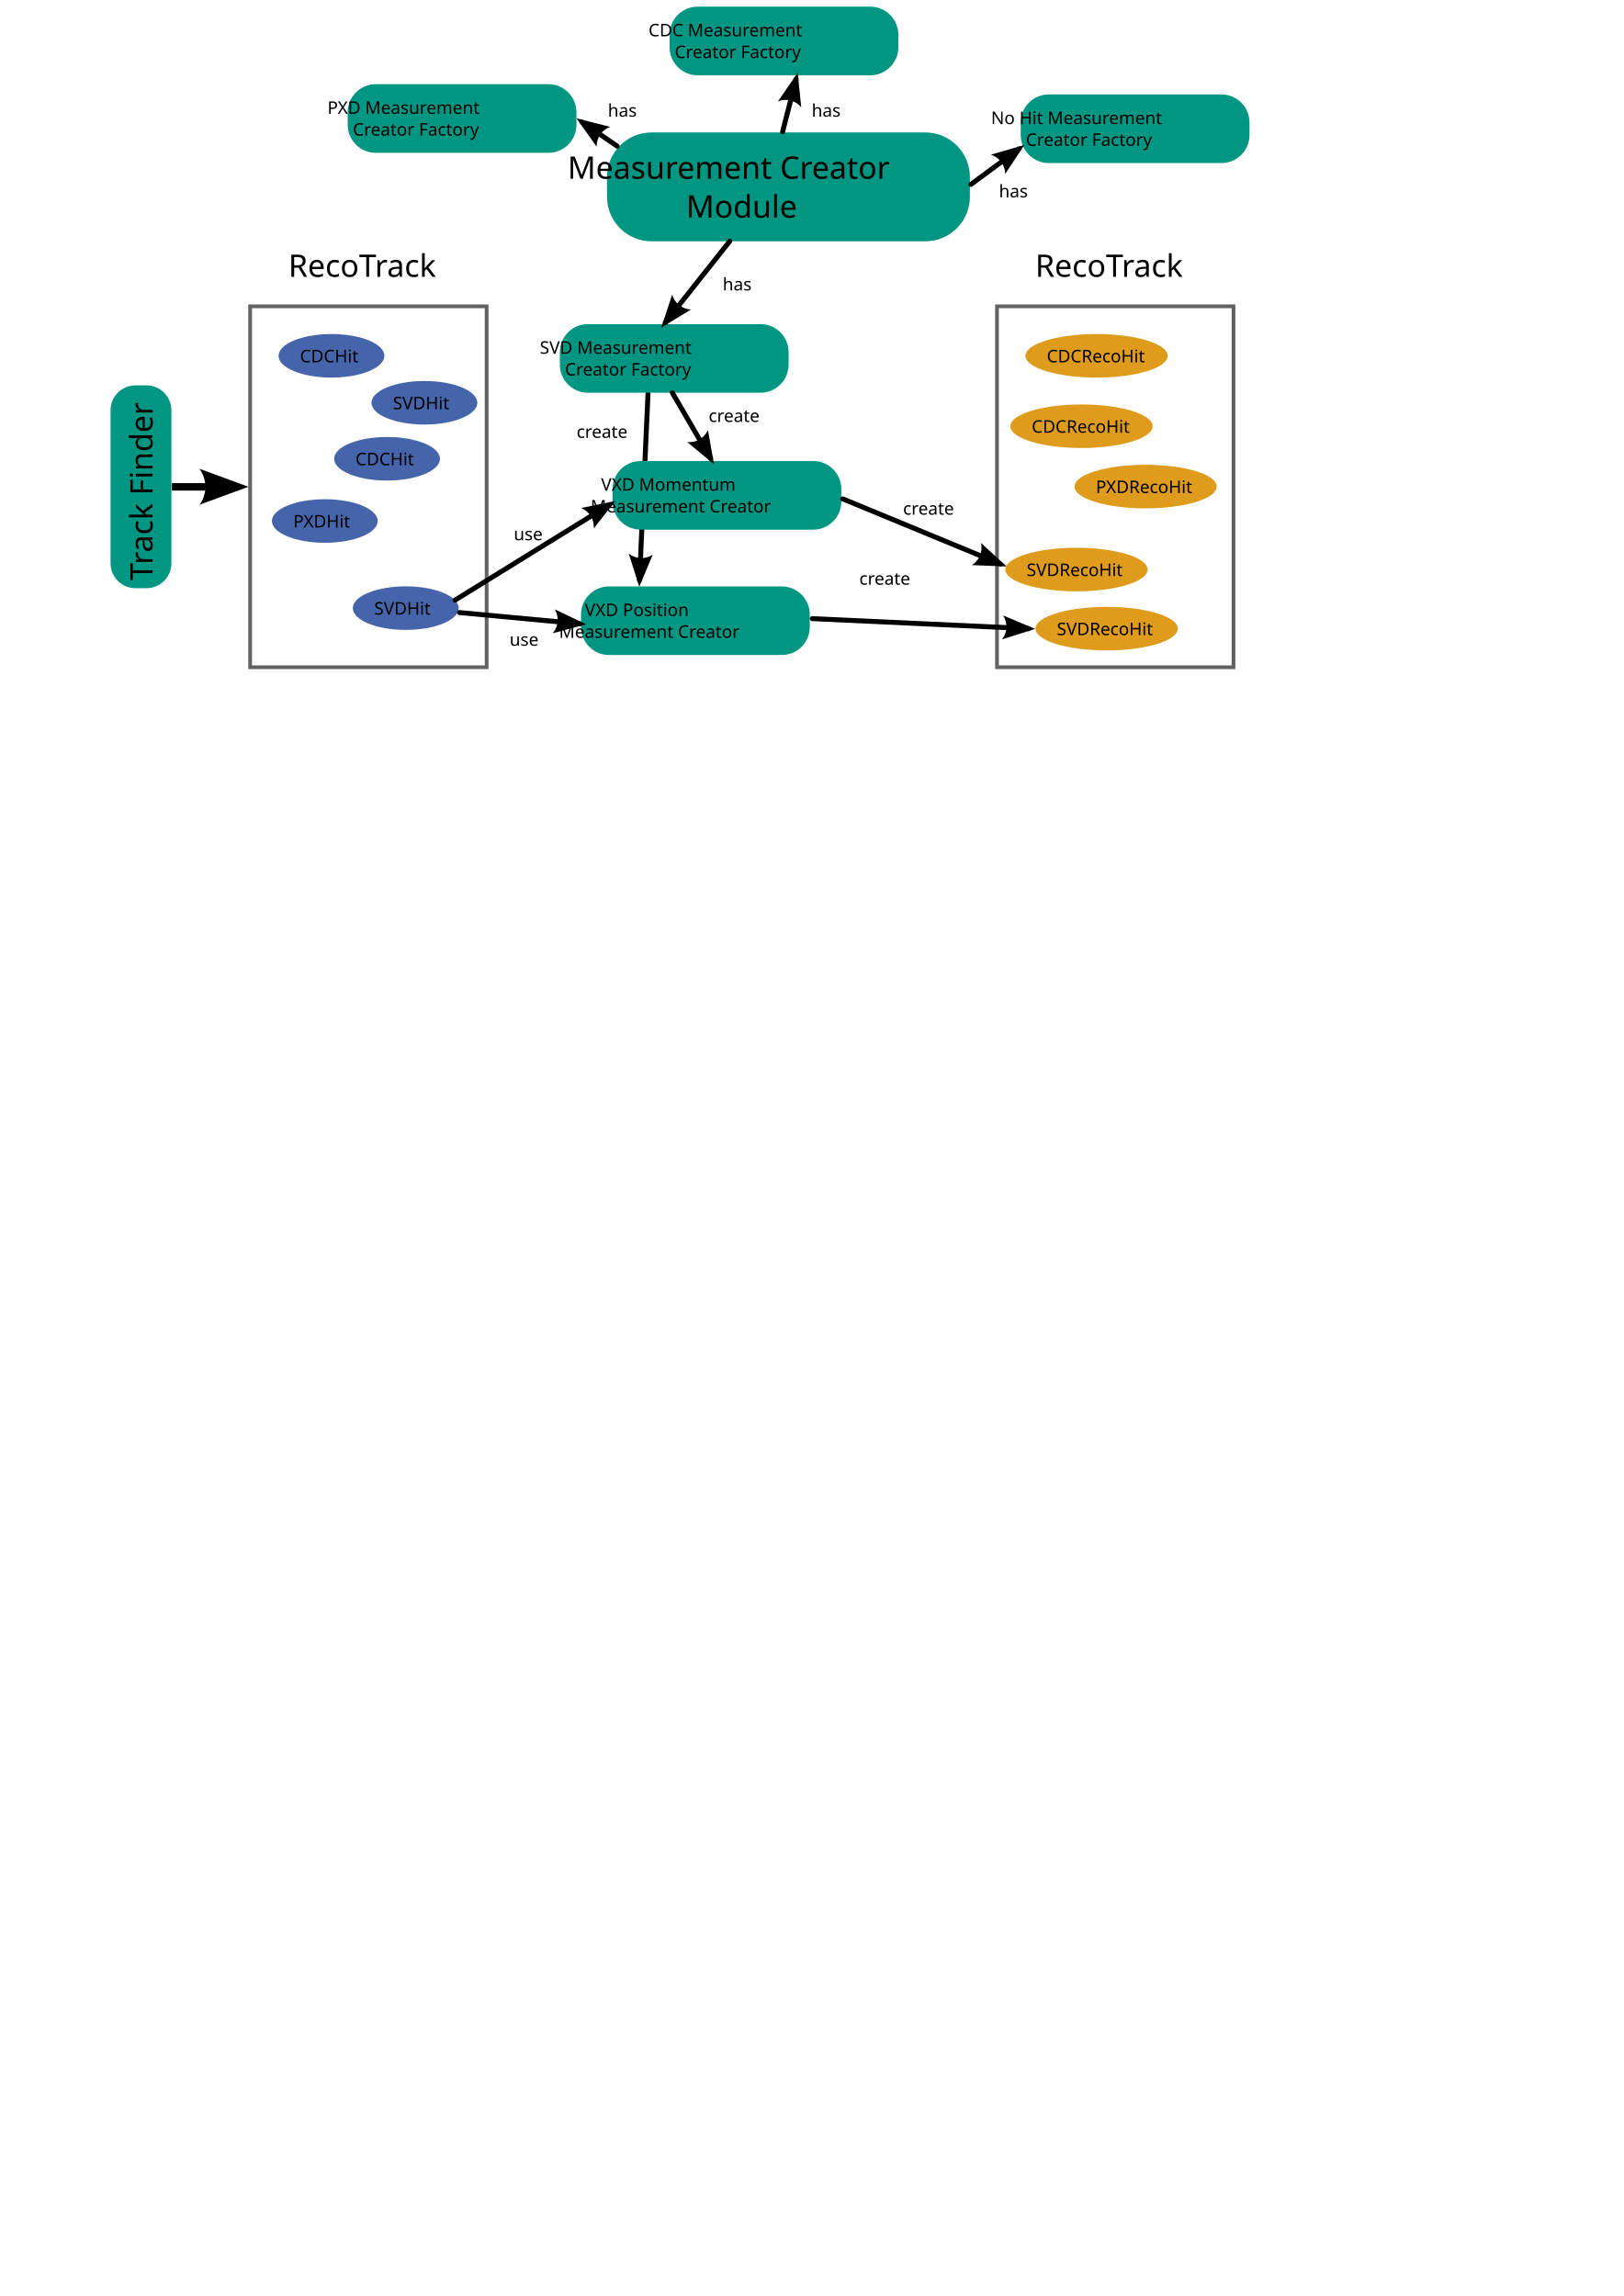
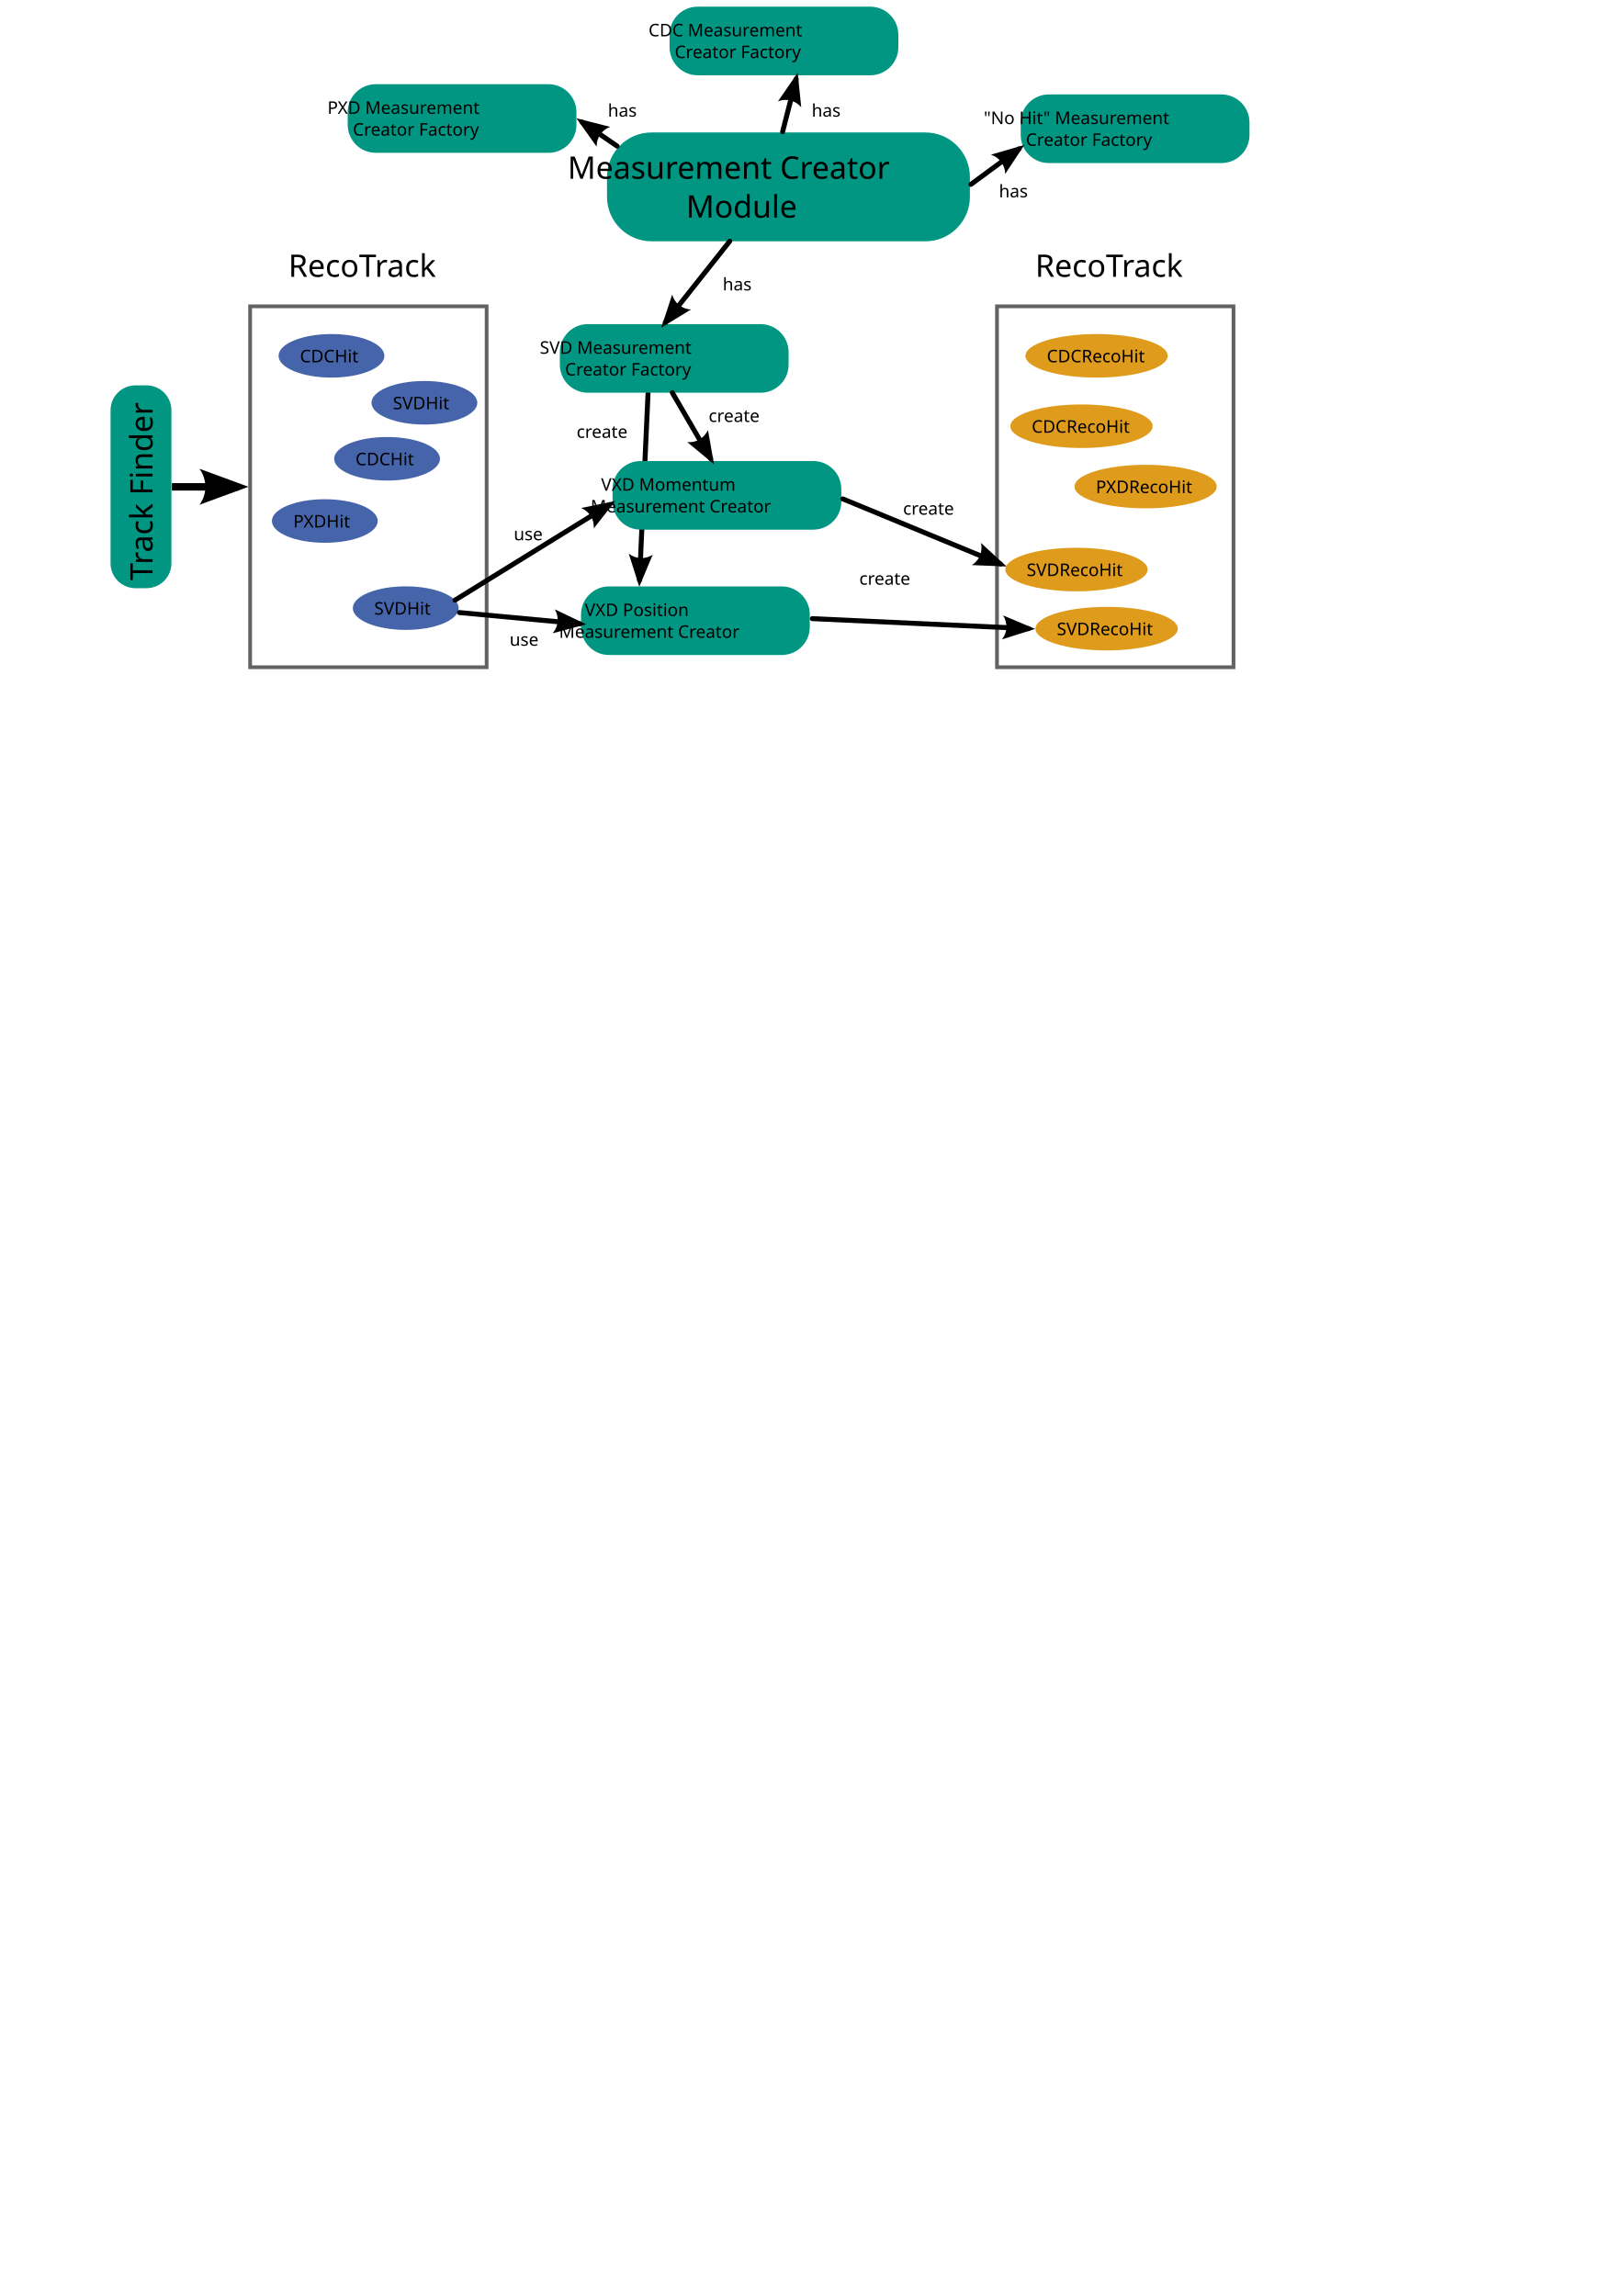
<svg xmlns="http://www.w3.org/2000/svg" width="210mm" height="297mm" id="svg2" version="1.1">
  <defs id="defs4">
    <marker orient="auto" refY="0.0" refX="0.0" id="Arrow2Mend" style="overflow:visible;">
      <path id="path3966" style="fill-rule:evenodd;stroke-width:0.625;stroke-linejoin:round;" d="M 8.719,4.034 L -2.207,0.016 L 8.719,-4.002 C 6.973,-1.63 6.983,1.616 8.719,4.034 z " transform="scale(0.6) rotate(180) translate(0,0)" />
    </marker>
    <marker orient="auto" refY="0.0" refX="0.0" id="Arrow1Mend" style="overflow:visible;">
      <path id="path3948" d="M 0.0,0.0 L 5.0,-5.0 L -12.5,0.0 L 5.0,5.0 L 0.0,0.0 z " style="fill-rule:evenodd;stroke:#000000;stroke-width:1.0pt;" transform="scale(0.4) rotate(180) translate(10,0)" />
    </marker>
    <marker orient="auto" refY="0.0" refX="0.0" id="Arrow1Send" style="overflow:visible;">
      <path id="path3954" d="M 0.0,0.0 L 5.0,-5.0 L -12.5,0.0 L 5.0,5.0 L 0.0,0.0 z " style="fill-rule:evenodd;stroke:#000000;stroke-width:1.0pt;" transform="scale(0.2) rotate(180) translate(6,0)" />
    </marker>
    <marker orient="auto" refY="0.0" refX="0.0" id="Arrow1Lend" style="overflow:visible;">
      <path id="path3942" d="M 0.0,0.0 L 5.0,-5.0 L -12.5,0.0 L 5.0,5.0 L 0.0,0.0 z " style="fill-rule:evenodd;stroke:#000000;stroke-width:1.0pt;" transform="scale(0.8) rotate(180) translate(12.5,0)" />
    </marker>
  </defs>
  <g id="layer1">
    <path style="fill:none;stroke:#000000;stroke-width:2.434;stroke-linecap:round;stroke-linejoin:miter;stroke-miterlimit:4;stroke-opacity:1;stroke-dasharray:none;marker-end:url(#Arrow2Mend)" d="m 316.765,192.509 -4.158,91.139" id="path5365" />
    <text xml:space="preserve" style="font-size:15.212px;font-style:normal;font-weight:normal;line-height:125%;letter-spacing:0px;word-spacing:0px;fill:#000000;fill-opacity:1;stroke:none;font-family:Sans" x="140.953" y="135.345" id="text3759">
      <tspan id="tspan3761" x="140.953" y="135.345">RecoTrack</tspan>
    </text>
    <g id="g3897" transform="matrix(0.6084753,0,0,0.6084753,225.7067,81.38789)">
      <rect y="112.362" x="-170" height="290" width="190" id="rect2987" style="fill:none;stroke:#626262;stroke-width:3;stroke-miterlimit:4;stroke-opacity:1;stroke-dasharray:none;stroke-dashoffset:0" />
      <path transform="translate(-7.148926,12.28076)" d="m -55,139.862 c 0,9.665 -19.028,17.5 -42.5,17.5 -23.472,0 -42.5,-7.835 -42.5,-17.5 0,-9.665 19.028,-17.5 42.5,-17.5 23.472,0 42.5,7.835 42.5,17.5 z" id="path3767" style="fill:#4664aa;stroke:none" />
      <text id="text3769" y="157.362" x="-130" style="font-size:40px;font-style:normal;font-weight:normal;line-height:125%;letter-spacing:0px;word-spacing:0px;fill:#000000;fill-opacity:1;stroke:none;font-family:Sans" xml:space="preserve">
        <tspan style="font-size:14px" y="157.362" x="-130" id="tspan3771">CDCHit</tspan>
      </text>
      <path style="fill:#4664aa;stroke:none" id="path3780" d="m -55,139.862 c 0,9.665 -19.028,17.5 -42.5,17.5 -23.472,0 -42.5,-7.835 -42.5,-17.5 0,-9.665 19.028,-17.5 42.5,-17.5 23.472,0 42.5,7.835 42.5,17.5 z" transform="translate(52.5,215)" />
      <text xml:space="preserve" style="font-size:40px;font-style:normal;font-weight:normal;line-height:125%;letter-spacing:0px;word-spacing:0px;fill:#000000;fill-opacity:1;stroke:none;font-family:Sans" x="-70.351" y="360.081" id="text3782">
        <tspan id="tspan3784" x="-70.351" y="360.081" style="font-size:14px">SVDHit</tspan>
      </text>
      <path transform="translate(-12.5,145)" d="m -55,139.862 c 0,9.665 -19.028,17.5 -42.5,17.5 -23.472,0 -42.5,-7.835 -42.5,-17.5 0,-9.665 19.028,-17.5 42.5,-17.5 23.472,0 42.5,7.835 42.5,17.5 z" id="path3788" style="fill:#4664aa;stroke:none" />
      <text id="text3790" y="290.081" x="-135.351" style="font-size:40px;font-style:normal;font-weight:normal;line-height:125%;letter-spacing:0px;word-spacing:0px;fill:#000000;fill-opacity:1;stroke:none;font-family:Sans" xml:space="preserve">
        <tspan style="font-size:14px" y="290.081" x="-135.351" id="tspan3792">PXDHit</tspan>
      </text>
      <path style="fill:#4664aa;stroke:none" id="path3796" d="m -55,139.862 c 0,9.665 -19.028,17.5 -42.5,17.5 -23.472,0 -42.5,-7.835 -42.5,-17.5 0,-9.665 19.028,-17.5 42.5,-17.5 23.472,0 42.5,7.835 42.5,17.5 z" transform="translate(67.5,50)" />
      <text xml:space="preserve" style="font-size:40px;font-style:normal;font-weight:normal;line-height:125%;letter-spacing:0px;word-spacing:0px;fill:#000000;fill-opacity:1;stroke:none;font-family:Sans" x="-55.351" y="195.081" id="text3798">
        <tspan id="tspan3800" x="-55.351" y="195.081" style="font-size:14px;fill:#000000;fill-opacity:1">SVDHit</tspan>
      </text>
      <path transform="translate(37.5,95)" d="m -55,139.862 c 0,9.665 -19.028,17.5 -42.5,17.5 -23.472,0 -42.5,-7.835 -42.5,-17.5 0,-9.665 19.028,-17.5 42.5,-17.5 23.472,0 42.5,7.835 42.5,17.5 z" id="path3804" style="fill:#4664aa;stroke:none" />
      <text id="text3806" y="240.081" x="-85.351" style="font-size:40px;font-style:normal;font-weight:normal;line-height:125%;letter-spacing:0px;word-spacing:0px;fill:#000000;fill-opacity:1;stroke:none;font-family:Sans" xml:space="preserve">
        <tspan style="font-size:14px" y="240.081" x="-85.351" id="tspan3808">CDCHit</tspan>
      </text>
    </g>
    <text id="text3812" y="135.345" x="506.038" style="font-size:15.212px;font-style:normal;font-weight:normal;line-height:125%;letter-spacing:0px;word-spacing:0px;fill:#000000;fill-opacity:1;stroke:none;font-family:Sans" xml:space="preserve">
      <tspan y="135.345" x="506.038" id="tspan3814">RecoTrack</tspan>
    </text>
    <rect y="149.758" x="487.351" height="176.458" width="115.61" id="rect3810" style="fill:none;stroke:#626262;stroke-width:1.825;stroke-miterlimit:4;stroke-opacity:1;stroke-dasharray:none;stroke-dashoffset:0" />
    <g id="g5032" transform="matrix(0.6084753,0,0,0.6084753,225.7067,81.38789)">
      <path style="fill:#df9b1b;stroke:none" id="path3818" d="m -55,139.862 c 0,9.665 -19.028,17.5 -42.5,17.5 -23.472,0 -42.5,-7.835 -42.5,-17.5 0,-9.665 19.028,-17.5 42.5,-17.5 23.472,0 42.5,7.835 42.5,17.5 z" transform="matrix(1.34464,0,0,1,641.1007,12.28076)" />
      <text xml:space="preserve" style="font-size:40px;font-style:normal;font-weight:normal;line-height:125%;letter-spacing:0px;word-spacing:0px;fill:#000000;fill-opacity:1;stroke:none;font-family:Sans" x="470" y="157.362" id="text3820">
        <tspan id="tspan3822" x="470" y="157.362" style="font-size:14px;fill:#000000;fill-opacity:1">CDCRecoHit</tspan>
      </text>
    </g>
    <g id="g3892" transform="matrix(0,-0.6084753,0.6084753,0,-82.01644,-10.94982)">
      <rect rx="20" ry="20" y="223.598" x="-490.595" height="48.888" width="162.961" id="rect3886" style="fill:#009682;fill-opacity:1;stroke:none" />
      <text id="text3888" y="257.362" x="-484.286" style="font-size:40px;font-style:normal;font-weight:normal;line-height:125%;letter-spacing:0px;word-spacing:0px;fill:#000000;fill-opacity:1;stroke:none;font-family:Sans" xml:space="preserve">
        <tspan style="font-size:25px" y="257.362" x="-484.286" id="tspan3890">Track Finder</tspan>
      </text>
    </g>
    <path style="fill:none;stroke:#000000;stroke-width:3.651;stroke-linecap:butt;stroke-linejoin:miter;stroke-opacity:1;marker-end:url(#Arrow2Mend)" d="m 84.019,238.021 32.597,0" id="path3933" />
    <g id="g4976" transform="matrix(0.6084753,0,0,0.6084753,205.8063,85.3029)">
      <rect style="fill:#009682;fill-opacity:1;stroke:none" id="rect4964" width="291.533" height="87.46" x="149.405" y="-33.764" ry="35.779" rx="35.779" />
      <text xml:space="preserve" style="font-size:40px;font-style:normal;font-weight:normal;line-height:125%;letter-spacing:0px;word-spacing:0px;fill:#000000;fill-opacity:1;stroke:none;font-family:Sans" x="293.956" y="3.441" id="text4966">
        <tspan id="tspan4968" x="293.956" y="3.441" style="font-size:25px;text-align:center;text-anchor:middle">Measurement Creator</tspan>
        <tspan x="293.956" y="34.691" style="font-size:25px;text-align:center;text-anchor:middle" id="tspan4970">Module</tspan>
      </text>
    </g>
    <g id="g5010" transform="matrix(0.6084753,0,0,0.6084753,213.4364,163.6735)">
      <rect rx="22.555" ry="22.555" y="101.439" x="141.331" height="55.135" width="183.783" id="rect4984" style="fill:#009682;fill-opacity:1;stroke:none" />
      <text id="text4986" y="125.26" x="232.542" style="font-size:40px;font-style:normal;font-weight:normal;line-height:125%;letter-spacing:0px;word-spacing:0px;fill:#000000;fill-opacity:1;stroke:none;font-family:Sans" xml:space="preserve">
        <tspan id="tspan4990" style="font-size:14px;text-align:center;text-anchor:middle" y="125.26" x="234.771">VXD Momentum </tspan>
        <tspan style="font-size:14px;text-align:center;text-anchor:middle" y="142.76" x="232.542" id="tspan4994">Measurement Creator</tspan>
      </text>
    </g>
    <g id="g5037" transform="matrix(0.6084753,0,0,0.6084753,218.3309,115.8084)">
      <path transform="matrix(1.34464,0,0,1,641.1007,12.28076)" d="m -55,139.862 c 0,9.665 -19.028,17.5 -42.5,17.5 -23.472,0 -42.5,-7.835 -42.5,-17.5 0,-9.665 19.028,-17.5 42.5,-17.5 23.472,0 42.5,7.835 42.5,17.5 z" id="path5039" style="fill:#df9b1b;stroke:none" />
      <text id="text5041" y="157.362" x="470" style="font-size:40px;font-style:normal;font-weight:normal;line-height:125%;letter-spacing:0px;word-spacing:0px;fill:#000000;fill-opacity:1;stroke:none;font-family:Sans" xml:space="preserve">
        <tspan style="font-size:14px;fill:#000000;fill-opacity:1" y="157.362" x="470" id="tspan5043">CDCRecoHit</tspan>
      </text>
    </g>
    <g transform="matrix(0.6084753,0,0,0.6084753,249.6782,145.3118)" id="g5045">
      <path style="fill:#df9b1b;stroke:none" id="path5047" d="m -55,139.862 c 0,9.665 -19.028,17.5 -42.5,17.5 -23.472,0 -42.5,-7.835 -42.5,-17.5 0,-9.665 19.028,-17.5 42.5,-17.5 23.472,0 42.5,7.835 42.5,17.5 z" transform="matrix(1.34464,0,0,1,641.1007,12.28076)" />
      <text xml:space="preserve" style="font-size:40px;font-style:normal;font-weight:normal;line-height:125%;letter-spacing:0px;word-spacing:0px;fill:#000000;fill-opacity:1;stroke:none;font-family:Sans" x="470" y="157.362" id="text5049">
        <tspan id="tspan5051" x="470" y="157.362" style="font-size:14px;fill:#000000;fill-opacity:1">PXDRecoHit</tspan>
      </text>
    </g>
    <g id="g5053" transform="matrix(0.6084753,0,0,0.6084753,215.8723,185.8789)">
      <path transform="matrix(1.34464,0,0,1,641.1007,12.28076)" d="m -55,139.862 c 0,9.665 -19.028,17.5 -42.5,17.5 -23.472,0 -42.5,-7.835 -42.5,-17.5 0,-9.665 19.028,-17.5 42.5,-17.5 23.472,0 42.5,7.835 42.5,17.5 z" id="path5055" style="fill:#df9b1b;stroke:none" />
      <text id="text5057" y="157.362" x="470" style="font-size:40px;font-style:normal;font-weight:normal;line-height:125%;letter-spacing:0px;word-spacing:0px;fill:#000000;fill-opacity:1;stroke:none;font-family:Sans" xml:space="preserve">
        <tspan style="font-size:14px;fill:#000000;fill-opacity:1" y="157.362" x="470" id="tspan5059">SVDRecoHit</tspan>
      </text>
    </g>
    <g transform="matrix(0.6084753,0,0,0.6084753,230.624,214.7676)" id="g5061">
      <path style="fill:#df9b1b;stroke:none" id="path5063" d="m -55,139.862 c 0,9.665 -19.028,17.5 -42.5,17.5 -23.472,0 -42.5,-7.835 -42.5,-17.5 0,-9.665 19.028,-17.5 42.5,-17.5 23.472,0 42.5,7.835 42.5,17.5 z" transform="matrix(1.34464,0,0,1,641.1007,12.28076)" />
      <text xml:space="preserve" style="font-size:40px;font-style:normal;font-weight:normal;line-height:125%;letter-spacing:0px;word-spacing:0px;fill:#000000;fill-opacity:1;stroke:none;font-family:Sans" x="470" y="157.362" id="text5065">
        <tspan id="tspan5067" x="470" y="157.362" style="font-size:14px;fill:#000000;fill-opacity:1">SVDRecoHit</tspan>
      </text>
    </g>
    <path style="fill:none;stroke:#000000;stroke-width:2.434;stroke-linecap:round;stroke-linejoin:miter;stroke-miterlimit:4;stroke-opacity:1;stroke-dasharray:none;marker-end:url(#Arrow2Mend)" d="M 222.447,293.401 298.006,246.676" id="path5069" />
    <path style="fill:none;stroke:#000000;stroke-width:2.434;stroke-linecap:round;stroke-linejoin:miter;stroke-miterlimit:4;stroke-opacity:1;stroke-dasharray:none;marker-end:url(#Arrow2Mend)" d="m 411.975,243.905 77.055,31.833" id="path5071" />
    <g transform="matrix(0.6084753,0,0,0.6084753,187.6632,96.73649)" id="g5261">
      <rect style="fill:#009682;fill-opacity:1;stroke:none" id="rect5263" width="183.783" height="55.135" x="141.331" y="101.439" ry="22.555" rx="22.555" />
      <text xml:space="preserve" style="font-size:40px;font-style:normal;font-weight:normal;line-height:125%;letter-spacing:0px;word-spacing:0px;fill:#000000;fill-opacity:1;stroke:none;font-family:Sans" x="232.542" y="125.26" id="text5265">
        <tspan id="tspan5269" x="234.771" y="125.26" style="font-size:14px;text-align:center;text-anchor:middle">SVD Measurement </tspan>
        <tspan x="232.542" y="142.76" style="font-size:14px;text-align:center;text-anchor:middle" id="tspan5273">Creator Factory</tspan>
      </text>
    </g>
    <text xml:space="preserve" style="font-size:40px;font-style:normal;font-weight:normal;line-height:125%;letter-spacing:0px;word-spacing:0px;fill:#000000;fill-opacity:1;stroke:none;font-family:Sans" x="251.13" y="264.122" id="text5275">
      <tspan id="tspan5277" x="251.13" y="264.122" style="font-size:8.519px">use</tspan>
    </text>
    <text id="text5279" y="251.627" x="441.431" style="font-size:40px;font-style:normal;font-weight:normal;line-height:125%;letter-spacing:0px;word-spacing:0px;fill:#000000;fill-opacity:1;stroke:none;font-family:Sans" xml:space="preserve">
      <tspan style="font-size:8.519px" y="251.627" x="441.431" id="tspan5281">create</tspan>
    </text>
    <path id="path5283" d="m 328.65,192.003 18.73,32.194" style="fill:none;stroke:#000000;stroke-width:2.434;stroke-linecap:round;stroke-linejoin:miter;stroke-miterlimit:4;stroke-opacity:1;stroke-dasharray:none;marker-end:url(#Arrow2Mend)" />
    <text xml:space="preserve" style="font-size:40px;font-style:normal;font-weight:normal;line-height:125%;letter-spacing:0px;word-spacing:0px;fill:#000000;fill-opacity:1;stroke:none;font-family:Sans" x="346.39" y="206.293" id="text5285">
      <tspan id="tspan5287" x="346.39" y="206.293" style="font-size:8.519px">create</tspan>
    </text>
    <path style="fill:none;stroke:#000000;stroke-width:2.434;stroke-linecap:round;stroke-linejoin:miter;stroke-miterlimit:4;stroke-opacity:1;stroke-dasharray:none;marker-end:url(#Arrow2Mend)" d="m 356.717,117.914 -31.478,39.721" id="path5289" />
    <text id="text5291" y="141.989" x="353.287" style="font-size:40px;font-style:normal;font-weight:normal;line-height:125%;letter-spacing:0px;word-spacing:0px;fill:#000000;fill-opacity:1;stroke:none;font-family:Sans" xml:space="preserve">
      <tspan style="font-size:8.519px" y="141.989" x="353.287" id="tspan5293">has</tspan>
    </text>
    <g transform="matrix(0.6084753,0,0,0.6084753,241.3036,-58.46292)" id="g5305">
      <rect style="fill:#009682;fill-opacity:1;stroke:none" id="rect5307" width="183.783" height="55.135" x="141.331" y="101.439" ry="22.555" rx="22.555" />
      <text xml:space="preserve" style="font-size:40px;font-style:normal;font-weight:normal;line-height:125%;letter-spacing:0px;word-spacing:0px;fill:#000000;fill-opacity:1;stroke:none;font-family:Sans" x="232.542" y="125.26" id="text5309">
        <tspan id="tspan5311" x="234.771" y="125.26" style="font-size:14px;text-align:center;text-anchor:middle">CDC Measurement </tspan>
        <tspan x="232.542" y="142.76" style="font-size:14px;text-align:center;text-anchor:middle" id="tspan5313">Creator Factory</tspan>
      </text>
    </g>
    <g id="g5315" transform="matrix(0.6084753,0,0,0.6084753,412.9527,-15.55064)">
      <rect rx="22.555" ry="22.555" y="101.439" x="141.331" height="55.135" width="183.783" id="rect5317" style="fill:#009682;fill-opacity:1;stroke:none" />
      <text id="text5319" y="125.26" x="232.542" style="font-size:40px;font-style:normal;font-weight:normal;line-height:125%;letter-spacing:0px;word-spacing:0px;fill:#000000;fill-opacity:1;stroke:none;font-family:Sans" xml:space="preserve">
-         <tspan style="font-size:14px;text-align:center;text-anchor:middle" y="125.26" x="234.771" id="tspan5321">No Hit Measurement </tspan>
+         <tspan style="font-size:14px;text-align:center;text-anchor:middle" y="125.26" x="234.771" id="tspan5321">"No Hit" Measurement </tspan>
        <tspan id="tspan5323" style="font-size:14px;text-align:center;text-anchor:middle" y="142.76" x="232.542">Creator Factory</tspan>
      </text>
    </g>
    <g id="g5295" transform="matrix(0.6084753,0,0,0.6084753,83.95855,-20.55707)">
      <rect rx="22.555" ry="22.555" y="101.439" x="141.331" height="55.135" width="183.783" id="rect5297" style="fill:#009682;fill-opacity:1;stroke:none" />
      <text id="text5299" y="125.26" x="232.542" style="font-size:40px;font-style:normal;font-weight:normal;line-height:125%;letter-spacing:0px;word-spacing:0px;fill:#000000;fill-opacity:1;stroke:none;font-family:Sans" xml:space="preserve">
        <tspan style="font-size:14px;text-align:center;text-anchor:middle" y="125.26" x="234.771" id="tspan5301">PXD Measurement </tspan>
        <tspan id="tspan5303" style="font-size:14px;text-align:center;text-anchor:middle" y="142.76" x="232.542">Creator Factory</tspan>
      </text>
    </g>
    <path id="path5325" d="M 301.647,71.426 284.473,59.653" style="fill:none;stroke:#000000;stroke-width:2.434;stroke-linecap:round;stroke-linejoin:miter;stroke-miterlimit:4;stroke-opacity:1;stroke-dasharray:none;marker-end:url(#Arrow2Mend)" />
    <path style="fill:none;stroke:#000000;stroke-width:2.434;stroke-linecap:round;stroke-linejoin:miter;stroke-miterlimit:4;stroke-opacity:1;stroke-dasharray:none;marker-end:url(#Arrow2Mend)" d="m 382.563,64.346 6.595,-25.681" id="path5327" />
    <path id="path5329" d="M 474.605,90.138 498.142,72.801" style="fill:none;stroke:#000000;stroke-width:2.434;stroke-linecap:round;stroke-linejoin:miter;stroke-miterlimit:4;stroke-opacity:1;stroke-dasharray:none;marker-end:url(#Arrow2Mend)" />
    <text xml:space="preserve" style="font-size:40px;font-style:normal;font-weight:normal;line-height:125%;letter-spacing:0px;word-spacing:0px;fill:#000000;fill-opacity:1;stroke:none;font-family:Sans" x="297.151" y="57.027" id="text5331">
      <tspan id="tspan5333" x="297.151" y="57.027" style="font-size:8.519px">has</tspan>
    </text>
    <text id="text5335" y="57.027" x="396.779" style="font-size:40px;font-style:normal;font-weight:normal;line-height:125%;letter-spacing:0px;word-spacing:0px;fill:#000000;fill-opacity:1;stroke:none;font-family:Sans" xml:space="preserve">
      <tspan style="font-size:8.519px" y="57.027" x="396.779" id="tspan5337">has</tspan>
    </text>
    <text xml:space="preserve" style="font-size:40px;font-style:normal;font-weight:normal;line-height:125%;letter-spacing:0px;word-spacing:0px;fill:#000000;fill-opacity:1;stroke:none;font-family:Sans" x="488.315" y="96.474" id="text5339">
      <tspan id="tspan5341" x="488.315" y="96.474" style="font-size:8.519px">has</tspan>
    </text>
    <g transform="matrix(0.6084753,0,0,0.6084753,198.0188,224.9712)" id="g5343">
      <rect style="fill:#009682;fill-opacity:1;stroke:none" id="rect5345" width="183.783" height="55.135" x="141.331" y="101.439" ry="22.555" rx="22.555" />
      <text xml:space="preserve" style="font-size:40px;font-style:normal;font-weight:normal;line-height:125%;letter-spacing:0px;word-spacing:0px;fill:#000000;fill-opacity:1;stroke:none;font-family:Sans" x="232.542" y="125.26" id="text5347">
        <tspan x="234.771" y="125.26" style="font-size:14px;text-align:center;text-anchor:middle" id="tspan5349">VXD Position </tspan>
        <tspan id="tspan5351" x="232.542" y="142.76" style="font-size:14px;text-align:center;text-anchor:middle">Measurement Creator</tspan>
      </text>
    </g>
    <path id="path5353" d="m 224.593,299.48 58.752,5.485" style="fill:none;stroke:#000000;stroke-width:2.434;stroke-linecap:round;stroke-linejoin:miter;stroke-miterlimit:4;stroke-opacity:1;stroke-dasharray:none;marker-end:url(#Arrow2Mend)" />
    <path id="path5355" d="m 397.085,302.449 105.683,4.895" style="fill:none;stroke:#000000;stroke-width:2.434;stroke-linecap:round;stroke-linejoin:miter;stroke-miterlimit:4;stroke-opacity:1;stroke-dasharray:none;marker-end:url(#Arrow2Mend)" />
    <text id="text5357" y="315.706" x="249.107" style="font-size:40px;font-style:normal;font-weight:normal;line-height:125%;letter-spacing:0px;word-spacing:0px;fill:#000000;fill-opacity:1;stroke:none;font-family:Sans" xml:space="preserve">
      <tspan style="font-size:8.519px" y="315.706" x="249.107" id="tspan5359">use</tspan>
    </text>
    <text xml:space="preserve" style="font-size:40px;font-style:normal;font-weight:normal;line-height:125%;letter-spacing:0px;word-spacing:0px;fill:#000000;fill-opacity:1;stroke:none;font-family:Sans" x="420.042" y="285.868" id="text5361">
      <tspan id="tspan5363" x="420.042" y="285.868" style="font-size:8.519px">create</tspan>
    </text>
    <text id="text5367" y="214.07" x="281.849" style="font-size:40px;font-style:normal;font-weight:normal;line-height:125%;letter-spacing:0px;word-spacing:0px;fill:#000000;fill-opacity:1;stroke:none;font-family:Sans" xml:space="preserve">
      <tspan style="font-size:8.519px" y="214.07" x="281.849" id="tspan5369">create</tspan>
    </text>
  </g>
</svg>
